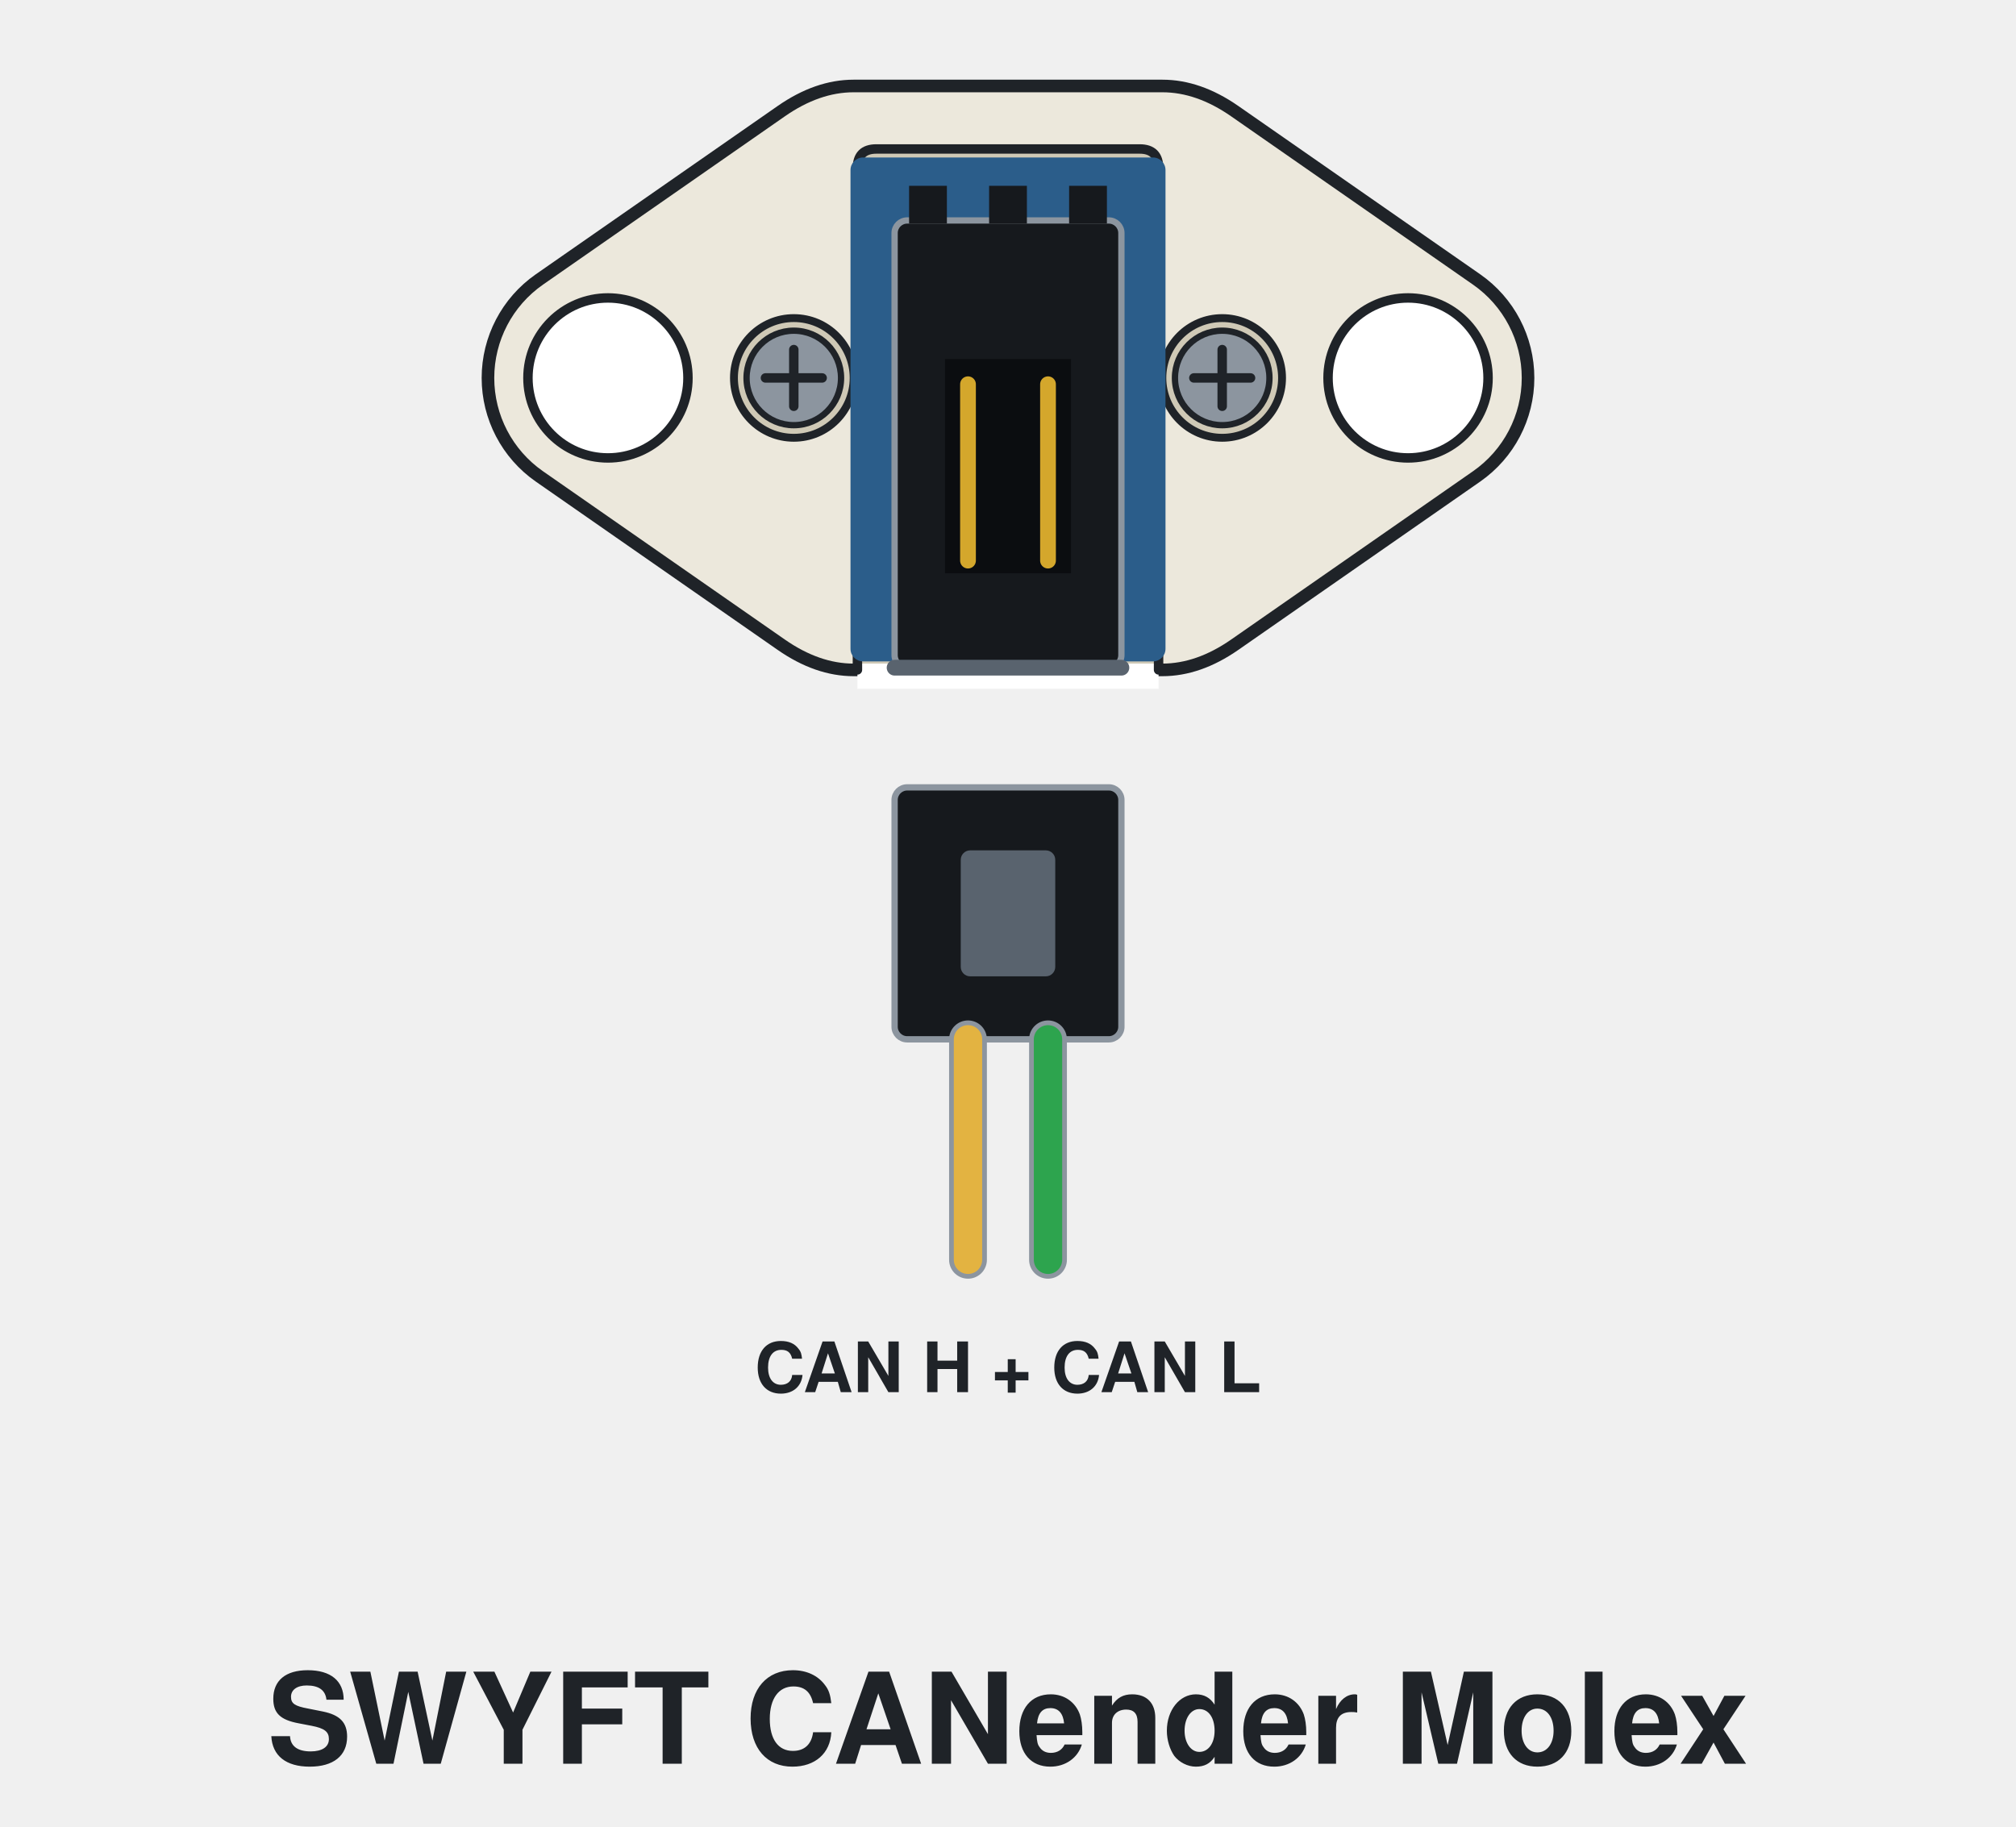
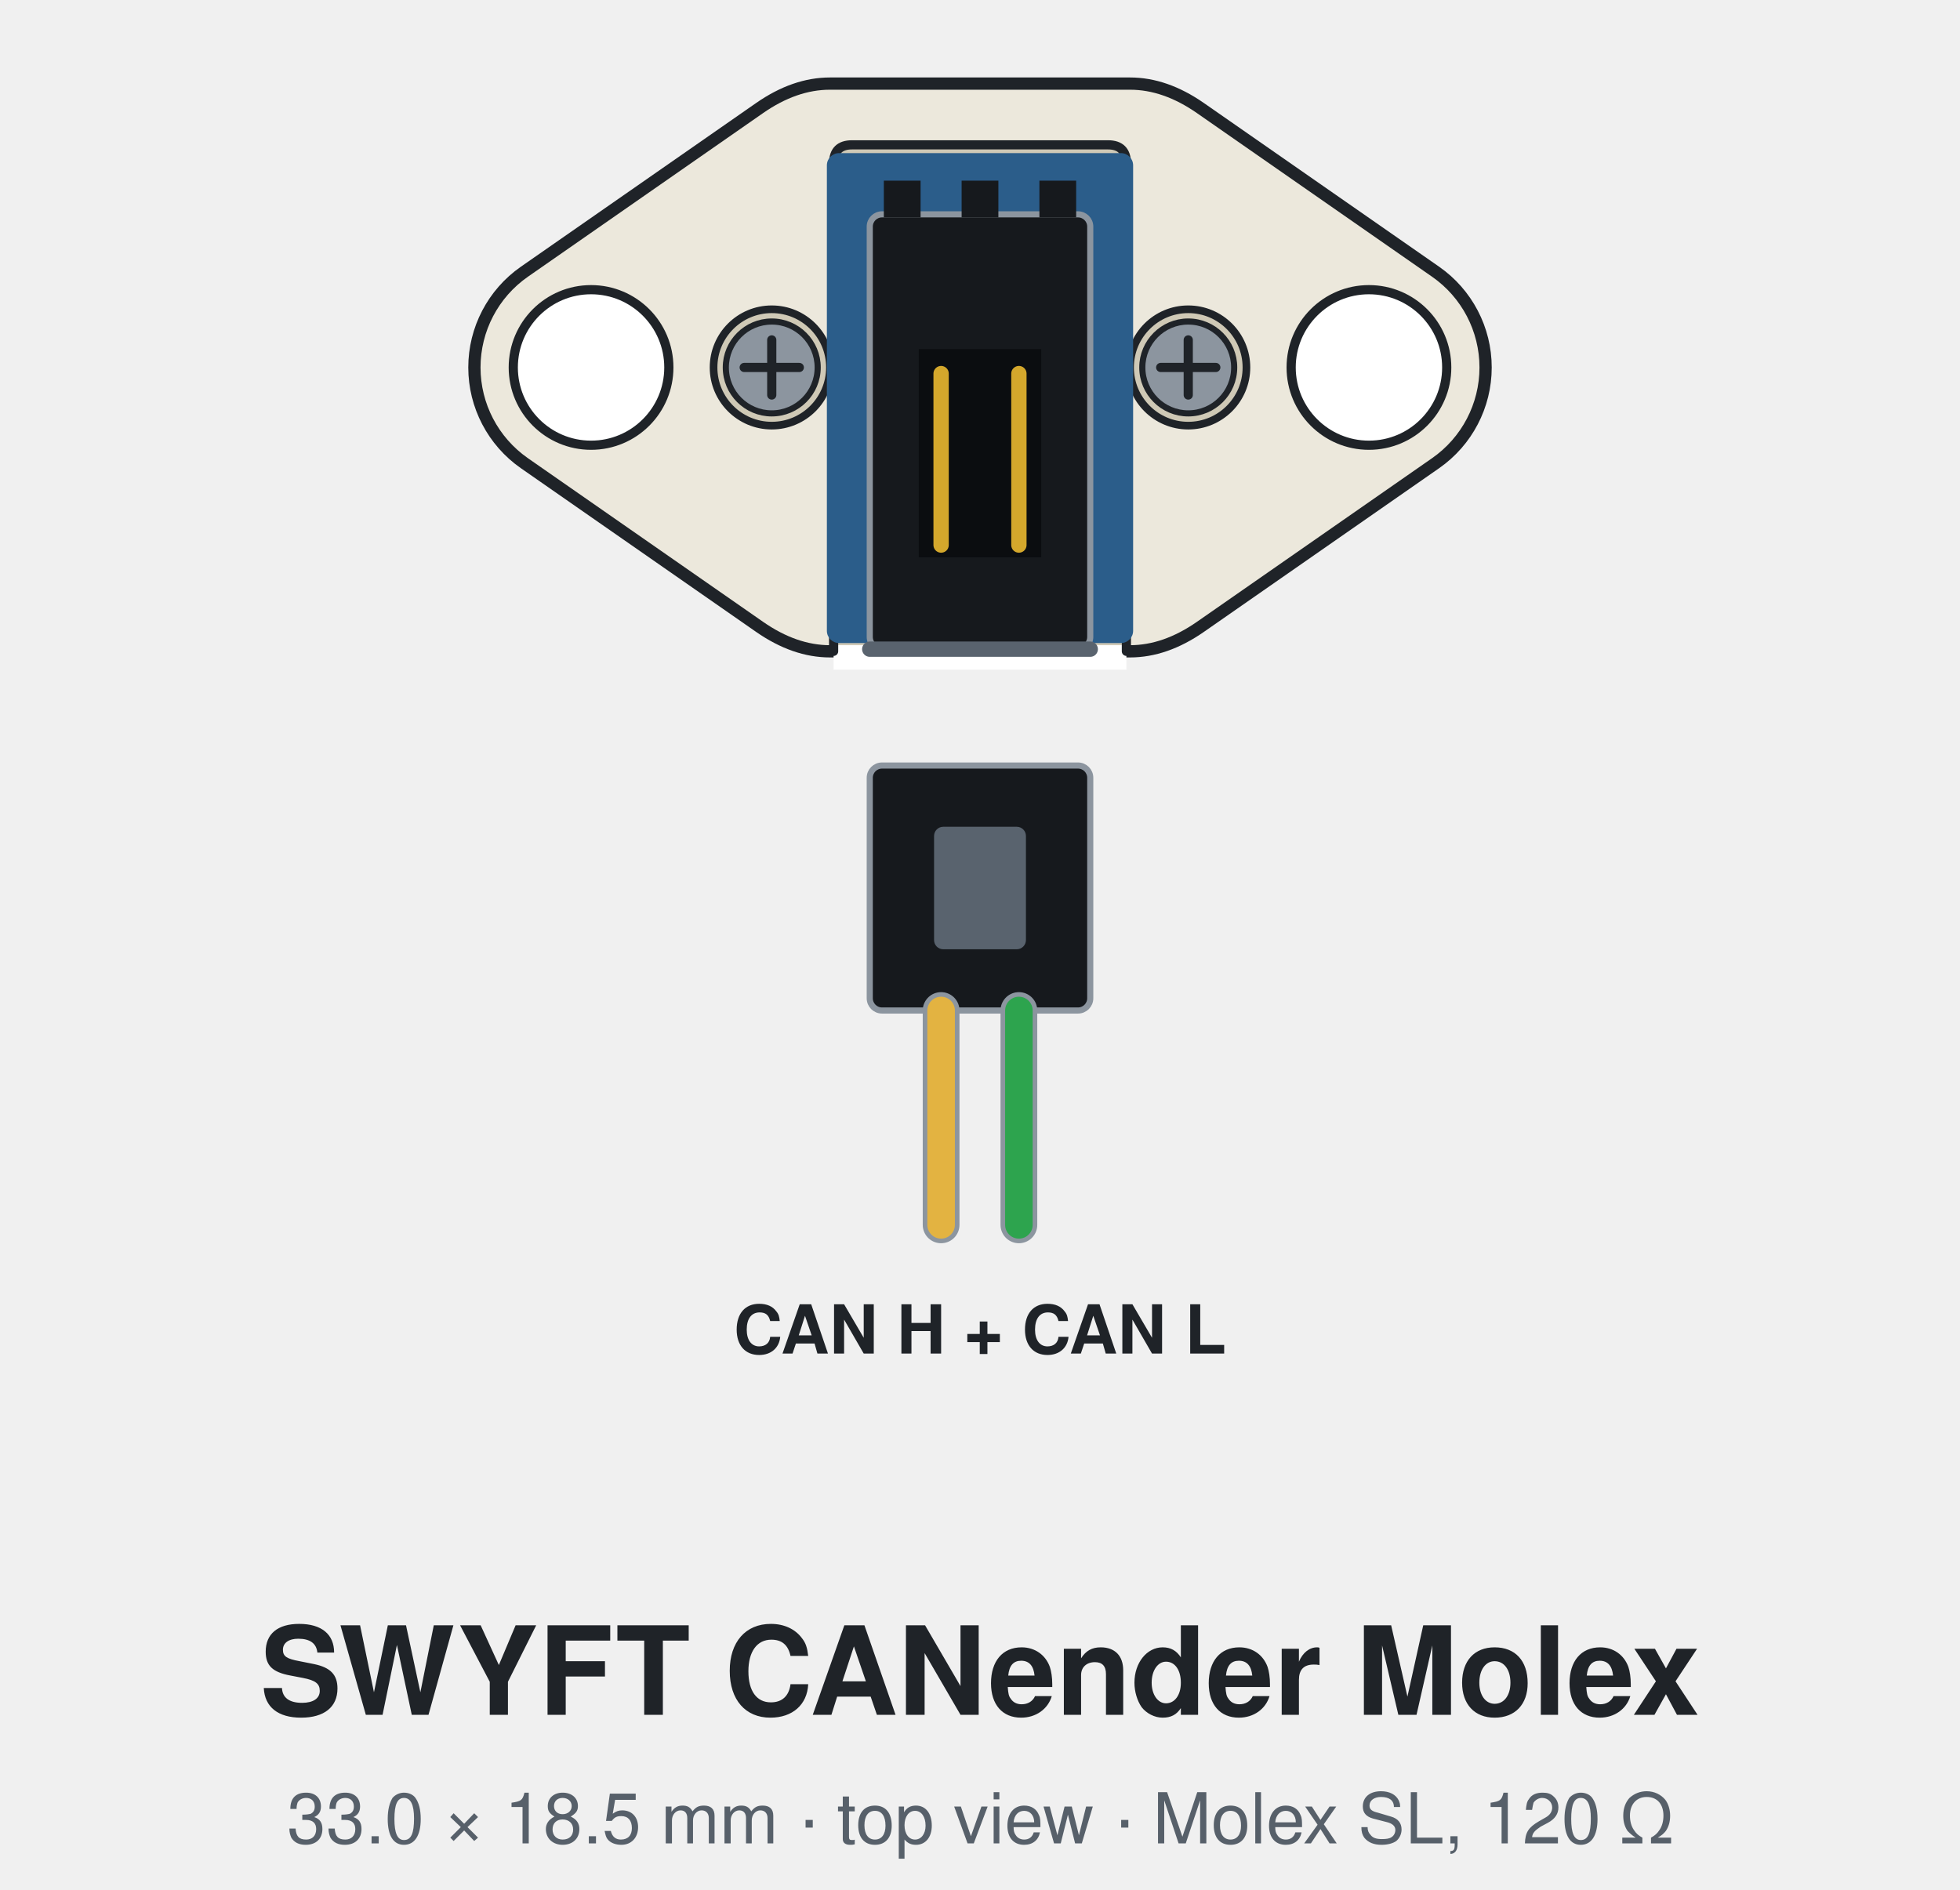
- <svg xmlns="http://www.w3.org/2000/svg" viewBox="-32 -12 64 58" width="64mm" height="58mm" font-family="Helvetica, Arial, sans-serif">
+ <svg xmlns="http://www.w3.org/2000/svg" viewBox="-32 -12 64 61.7" width="64mm" height="61.7mm" font-family="Helvetica, Arial, sans-serif">
  <path d="M -14.876 3.127 A 3.81 3.81 0 0 1 -14.876 -3.127 L -7.199 -8.470 Q -6.050 -9.270 -4.900 -9.270 L 4.900 -9.270 Q 6.050 -9.270 7.199 -8.470 L 14.876 -3.127 A 3.81 3.81 0 0 1 14.876 3.127 L 7.199 8.470 Q 6.050 9.270 4.900 9.270 L -4.900 9.270 Q -6.050 9.270 -7.199 8.470 Z" fill="#ece8dc" stroke="#1f2328" stroke-width="0.4" stroke-linejoin="round" stroke-linecap="round" />
  <circle cx="-12.7" cy="0" r="2.54" fill="#ffffff" stroke="#1f2328" stroke-width="0.3" />
  <circle cx="12.7" cy="0" r="2.54" fill="#ffffff" stroke="#1f2328" stroke-width="0.3" />
  <rect x="-4.78" y="-7.27" width="9.56" height="16.94" rx="0.6" fill="#cfc9b6" />
  <rect x="-4.78" y="9.07" width="9.56" height="0.8" rx="0" fill="#ffffff" />
  <path d="M -4.78 9.27 L -4.78 -6.67 Q -4.78 -7.27 -4.18 -7.27 L 4.18 -7.27 Q 4.78 -7.27 4.78 -6.67 L 4.78 9.27" fill="none" stroke="#1f2328" stroke-width="0.3" stroke-linejoin="round" stroke-linecap="round" />
  <circle cx="-6.8" cy="0" r="1.9" fill="#cfc9b6" stroke="#1f2328" stroke-width="0.25" />
  <circle cx="-6.8" cy="0" r="1.5" fill="#8c959f" stroke="#1f2328" stroke-width="0.2" />
  <path d="M -7.7 0 L -5.9 0 M -6.8 -0.9 L -6.8 0.9" fill="none" stroke="#1f2328" stroke-width="0.3" stroke-linejoin="round" stroke-linecap="round" />
  <circle cx="6.8" cy="0" r="1.9" fill="#cfc9b6" stroke="#1f2328" stroke-width="0.25" />
  <circle cx="6.8" cy="0" r="1.5" fill="#8c959f" stroke="#1f2328" stroke-width="0.2" />
  <path d="M 5.9 0 L 7.7 0 M 6.8 -0.9 L 6.8 0.9" fill="none" stroke="#1f2328" stroke-width="0.3" stroke-linejoin="round" stroke-linecap="round" />
  <rect x="-5" y="-7" width="10" height="16" rx="0.4" fill="#2b5d8a" />
  <rect x="-3.6" y="-5" width="7.2" height="14.2" rx="0.4" fill="#16191d" stroke="#8c959f" stroke-width="0.2" />
  <rect x="-3.14" y="-6.1" width="1.2" height="1.2" rx="0" fill="#16191d" />
  <rect x="-0.6" y="-6.1" width="1.2" height="1.2" rx="0" fill="#16191d" />
  <rect x="1.94" y="-6.1" width="1.2" height="1.2" rx="0" fill="#16191d" />
  <rect x="-2" y="-0.6" width="4" height="6.8" rx="0" fill="#0b0d10" />
  <path d="M -1.27 0.2 L -1.27 5.8" fill="none" stroke="#d4a72c" stroke-width="0.5" stroke-linejoin="round" stroke-linecap="round" />
  <path d="M 1.27 0.2 L 1.27 5.8" fill="none" stroke="#d4a72c" stroke-width="0.5" stroke-linejoin="round" stroke-linecap="round" />
  <path d="M -3.6 9.2 L 3.6 9.2" fill="none" stroke="#59636e" stroke-width="0.5" stroke-linejoin="round" stroke-linecap="round" />
  <rect x="-3.6" y="13" width="7.2" height="8" rx="0.4" fill="#16191d" stroke="#8c959f" stroke-width="0.2" />
  <rect x="-1.5" y="15" width="3" height="4" rx="0.3" fill="#59636e" />
  <path d="M -1.27 21 L -1.27 28" fill="none" stroke="#8c959f" stroke-width="1.2" stroke-linejoin="round" stroke-linecap="round" />
  <path d="M -1.27 21 L -1.27 28" fill="none" stroke="#e3b341" stroke-width="0.9" stroke-linejoin="round" stroke-linecap="round" />
  <path d="M 1.27 21 L 1.27 28" fill="none" stroke="#8c959f" stroke-width="1.2" stroke-linejoin="round" stroke-linecap="round" />
  <path d="M 1.27 21 L 1.27 28" fill="none" stroke="#2da44e" stroke-width="0.9" stroke-linejoin="round" stroke-linecap="round" />
  <g class="lead-labels">
    <text x="0" y="32.2" font-size="2.2" fill="#1f2328" text-anchor="middle" font-weight="bold">CAN H + CAN L</text>
  </g>
  <g class="caption">
    <text x="0" y="44" font-size="4" fill="#1f2328" text-anchor="middle" font-weight="bold">SWYFT CANender Molex</text>
    <text x="0" y="48.2" font-size="2.3" fill="#57606a" text-anchor="middle">33.0 × 18.5 mm · top view · Molex SL, 120 Ω</text>
  </g>
  <g id="anchors">
    <circle class="anchor" id="anchor-can" data-kind="can" cx="0" cy="28" r="1" fill="none" />
  </g>
</svg>
